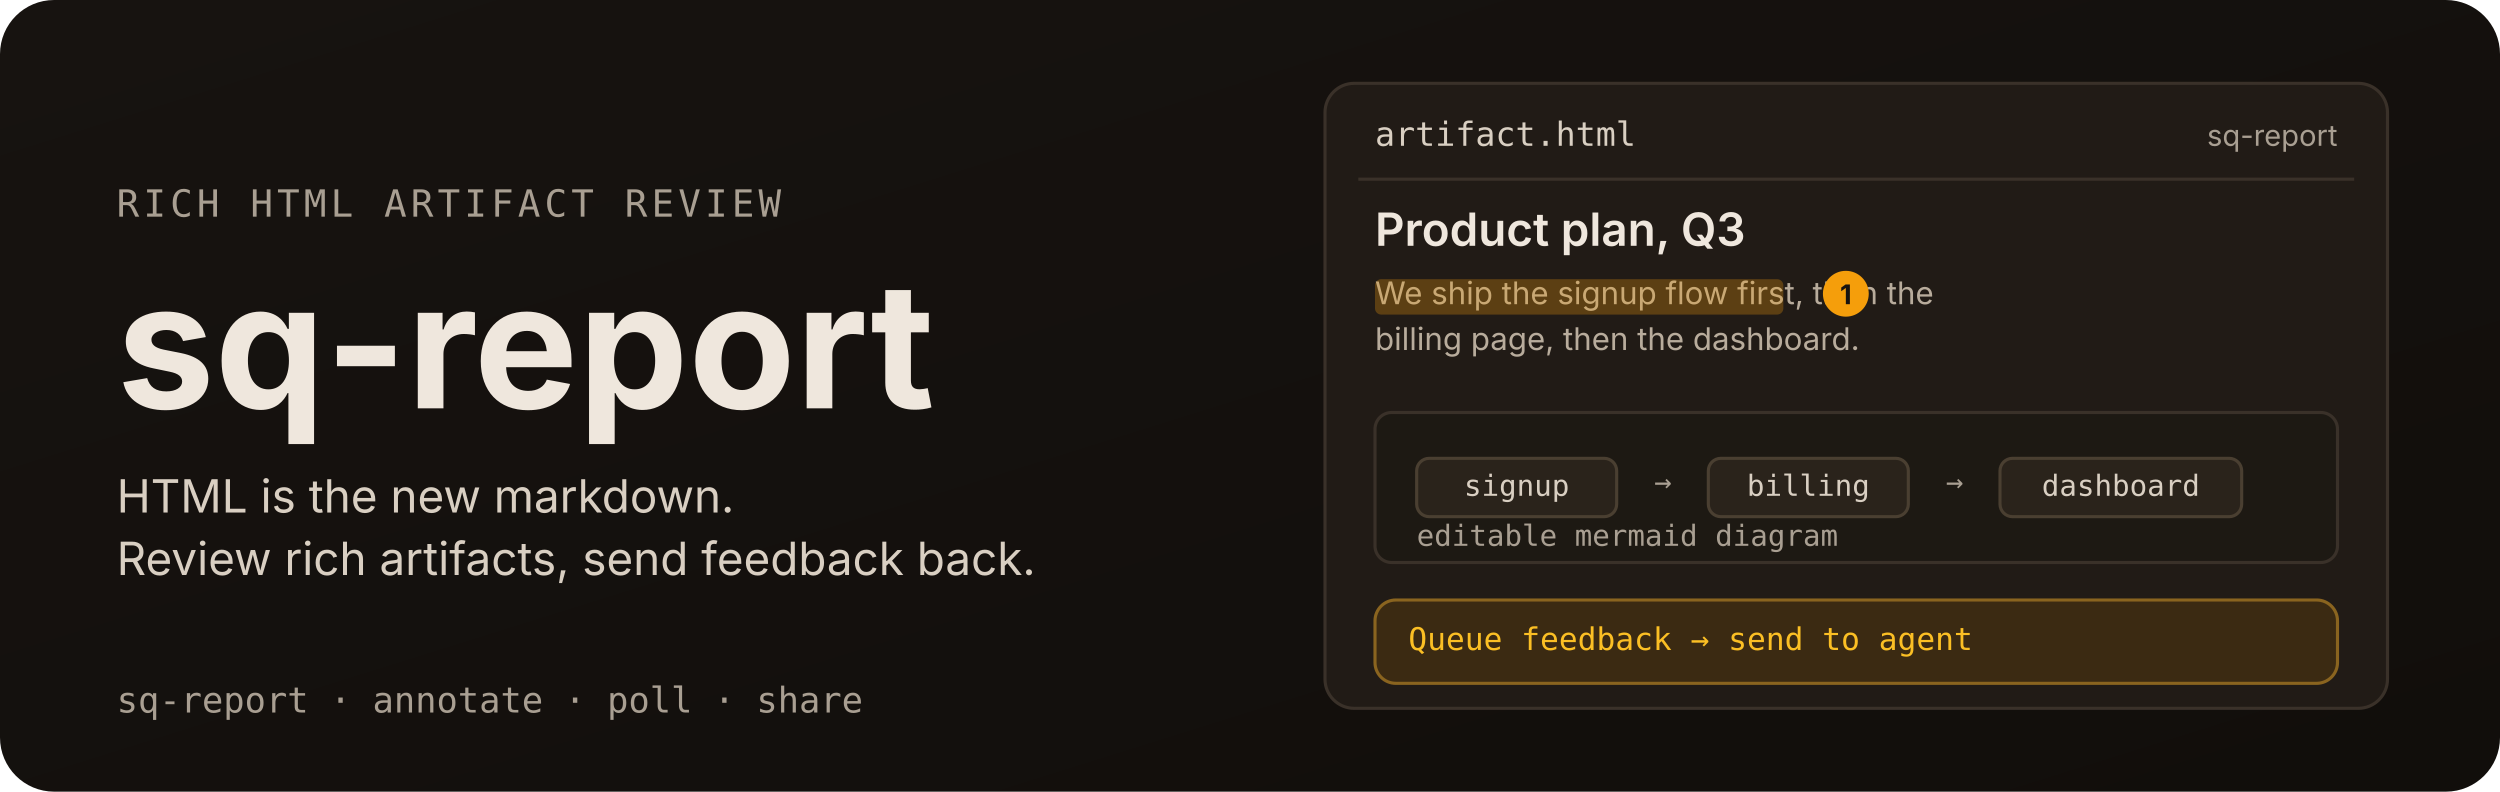
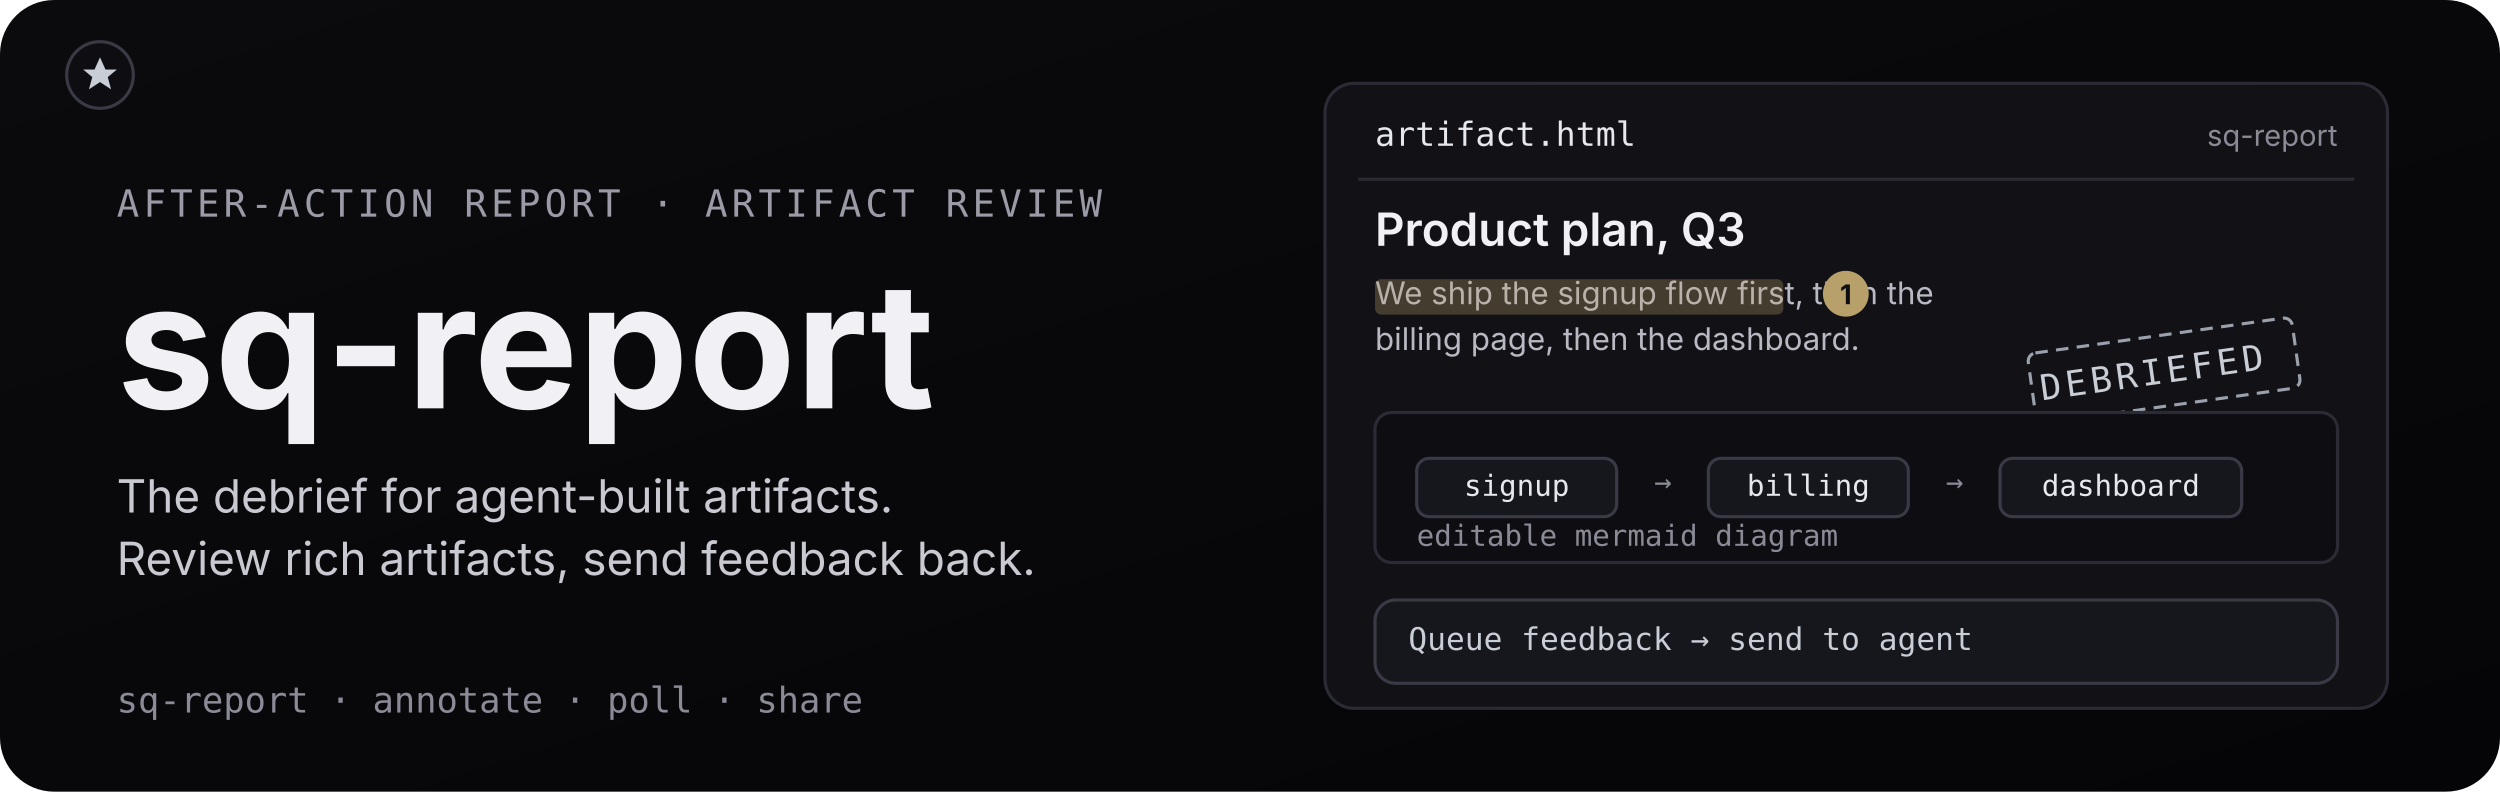
<svg xmlns="http://www.w3.org/2000/svg" width="1200" height="380" viewBox="0 0 1200 380" role="img" aria-labelledby="title desc">
  <defs>
    <linearGradient id="bg" x1="0" y1="0" x2="1" y2="1">
-       <stop offset="0" stop-color="#171310" />
-       <stop offset="1" stop-color="#110e0b" />
+       <stop offset="0" stop-color="#0b0b0e" />
+       <stop offset="1" stop-color="#050507" />
    </linearGradient>
  </defs>
  <rect width="1200" height="380" rx="26" fill="url(#bg)" />
+   <g id="unit-patch" transform="translate(48 36)">
+     <circle r="16" fill="#0d0d12" stroke="#3a3a46" stroke-width="1.5" />
+     <path d="M0 -8.5 L2.63 -2.63 L8.08 -2.63 L3.72 1.01 L5.31 6.87 L0 3.4 L-5.31 6.87 L-3.72 1.01 L-8.08 -2.63 L-2.63 -2.63 Z" fill="#c9cdd6" />
+   </g>
  <g id="title-block" transform="translate(56 104)">
-     <text x="0" y="0" font-family="ui-monospace, SFMono-Regular, Menlo, monospace" font-size="18" fill="#a99f92" letter-spacing="2">RICH HTML ARTIFACT REVIEW</text>
-     <text x="0" y="92" font-family="-apple-system, BlinkMacSystemFont, Segoe UI, PingFang SC, sans-serif" font-size="84" font-weight="700" fill="#efe7dd">sq-report</text>
-     <text x="0" y="142" font-family="-apple-system, BlinkMacSystemFont, Segoe UI, PingFang SC, sans-serif" font-size="22" fill="#d9cfc2">HTML is the new markdown.</text>
-     <text x="0" y="172" font-family="-apple-system, BlinkMacSystemFont, Segoe UI, PingFang SC, sans-serif" font-size="22" fill="#d9cfc2">Review rich artifacts, send feedback back.</text>
-     <text x="0" y="238" font-family="ui-monospace, SFMono-Regular, Menlo, monospace" font-size="17" fill="#a99f92">sq-report · annotate · poll · share</text>
+     <text x="0" y="0" font-family="ui-monospace, SFMono-Regular, Menlo, monospace" font-size="18" fill="#9b9ba8" letter-spacing="2">AFTER-ACTION REPORT · ARTIFACT REVIEW</text>
+     <text x="0" y="92" font-family="-apple-system, BlinkMacSystemFont, Segoe UI, PingFang SC, sans-serif" font-size="84" font-weight="700" fill="#f1f1f5">sq-report</text>
+     <text x="0" y="142" font-family="-apple-system, BlinkMacSystemFont, Segoe UI, PingFang SC, sans-serif" font-size="22" fill="#c9c9d2">The debrief for agent-built artifacts.</text>
+     <text x="0" y="172" font-family="-apple-system, BlinkMacSystemFont, Segoe UI, PingFang SC, sans-serif" font-size="22" fill="#c9c9d2">Review rich artifacts, send feedback back.</text>
+     <text x="0" y="238" font-family="ui-monospace, SFMono-Regular, Menlo, monospace" font-size="17" fill="#8b8b98">sq-report · annotate · poll · share</text>
  </g>
  <g id="artifact" transform="translate(636 40)">
-     <rect width="510" height="300" rx="14" fill="#211b16" stroke="#3a3129" stroke-width="1.5" />
-     <text x="24" y="30" font-family="ui-monospace, SFMono-Regular, Menlo, monospace" font-size="16" fill="#d9cfc2">artifact.html</text>
-     <text x="486" y="30" font-family="-apple-system, BlinkMacSystemFont, Segoe UI, PingFang SC, sans-serif" font-size="14" fill="#a99f92" text-anchor="end">sq-report</text>
-     <line x1="16" y1="46" x2="494" y2="46" stroke="#3a3129" stroke-width="1.5" />
-     <text x="24" y="78" font-family="-apple-system, BlinkMacSystemFont, Segoe UI, PingFang SC, sans-serif" font-size="22" font-weight="600" fill="#efe7dd">Product plan, Q3</text>
-     <g font-family="-apple-system, BlinkMacSystemFont, Segoe UI, PingFang SC, sans-serif" font-size="15" fill="#b8ac9c">
+     <rect width="510" height="300" rx="14" fill="#111116" stroke="#2b2b35" stroke-width="1.5" />
+     <text x="24" y="30" font-family="ui-monospace, SFMono-Regular, Menlo, monospace" font-size="16" fill="#e6e8ee">artifact.html</text>
+     <text x="486" y="30" font-family="-apple-system, BlinkMacSystemFont, Segoe UI, PingFang SC, sans-serif" font-size="14" fill="#8b8b98" text-anchor="end">sq-report</text>
+     <line x1="16" y1="46" x2="494" y2="46" stroke="#2b2b35" stroke-width="1.5" />
+     <g transform="translate(466 128) rotate(-8)" text-anchor="end">
+       <rect x="-128" y="-16" width="128" height="34" rx="4" fill="none" stroke="#9aa0ac" stroke-width="1.5" stroke-dasharray="6 4" />
+       <text x="-16" y="7" font-family="ui-monospace, SFMono-Regular, Menlo, monospace" font-size="17" fill="#c9cdd6" letter-spacing="2">DEBRIEFED</text>
+     </g>
+     <text x="24" y="78" font-family="-apple-system, BlinkMacSystemFont, Segoe UI, PingFang SC, sans-serif" font-size="22" font-weight="600" fill="#f1f1f5">Product plan, Q3</text>
+     <g font-family="-apple-system, BlinkMacSystemFont, Segoe UI, PingFang SC, sans-serif" font-size="15" fill="#b9b9c4">
      <text x="24" y="106">We ship the signup flow first, then the</text>
      <text x="24" y="128">billing page, then the dashboard.</text>
    </g>
-     <rect x="24" y="94" width="196" height="17" rx="3" fill="#f59e0b" opacity="0.28" />
-     <circle cx="250" cy="101" r="11" fill="#f59e0b" />
-     <text x="250" y="106" font-family="-apple-system, BlinkMacSystemFont, Segoe UI, PingFang SC, sans-serif" font-size="13" font-weight="700" fill="#171310" text-anchor="middle">1</text>
-     <rect x="24" y="158" width="462" height="72" rx="8" fill="#1d1913" stroke="#3a3129" stroke-width="1.5" />
+     <rect x="24" y="94" width="196" height="17" rx="3" fill="#b7a06a" opacity="0.3" />
+     <circle cx="250" cy="101" r="11" fill="#b7a06a" />
+     <text x="250" y="106" font-family="-apple-system, BlinkMacSystemFont, Segoe UI, PingFang SC, sans-serif" font-size="13" font-weight="700" fill="#0d0d12" text-anchor="middle">1</text>
+     <rect x="24" y="158" width="462" height="72" rx="8" fill="#0d0d12" stroke="#2b2b35" stroke-width="1.5" />
    <g font-family="ui-monospace, SFMono-Regular, Menlo, monospace" font-size="14">
-       <rect x="44" y="180" width="96" height="28" rx="6" fill="#2a231b" stroke="#4a3f31" stroke-width="1.5" />
-       <text x="92" y="198" fill="#d9cfc2" text-anchor="middle">signup</text>
-       <text x="158" y="196" fill="#a99f92">→</text>
-       <rect x="184" y="180" width="96" height="28" rx="6" fill="#2a231b" stroke="#4a3f31" stroke-width="1.5" />
-       <text x="232" y="198" fill="#d9cfc2" text-anchor="middle">billing</text>
-       <text x="298" y="196" fill="#a99f92">→</text>
-       <rect x="324" y="180" width="116" height="28" rx="6" fill="#2a231b" stroke="#4a3f31" stroke-width="1.5" />
-       <text x="382" y="198" fill="#d9cfc2" text-anchor="middle">dashboard</text>
-       <text x="44" y="222" fill="#a99f92">editable mermaid diagram</text>
+       <rect x="44" y="180" width="96" height="28" rx="6" fill="#16161d" stroke="#3a3a46" stroke-width="1.5" />
+       <text x="92" y="198" fill="#e6e8ee" text-anchor="middle">signup</text>
+       <text x="158" y="196" fill="#8b8b98">→</text>
+       <rect x="184" y="180" width="96" height="28" rx="6" fill="#16161d" stroke="#3a3a46" stroke-width="1.5" />
+       <text x="232" y="198" fill="#e6e8ee" text-anchor="middle">billing</text>
+       <text x="298" y="196" fill="#8b8b98">→</text>
+       <rect x="324" y="180" width="116" height="28" rx="6" fill="#16161d" stroke="#3a3a46" stroke-width="1.5" />
+       <text x="382" y="198" fill="#e6e8ee" text-anchor="middle">dashboard</text>
+       <text x="44" y="222" fill="#8b8b98">editable mermaid diagram</text>
    </g>
-     <rect x="24" y="248" width="462" height="40" rx="10" fill="#3b2a12" stroke="#8a641f" stroke-width="1.5" />
-     <text x="40" y="272" font-family="ui-monospace, SFMono-Regular, Menlo, monospace" font-size="15" fill="#fbbf24">Queue feedback → send to agent</text>
+     <rect x="24" y="248" width="462" height="40" rx="10" fill="#16161d" stroke="#3a3a46" stroke-width="1.5" />
+     <text x="40" y="272" font-family="ui-monospace, SFMono-Regular, Menlo, monospace" font-size="15" fill="#c9cdd6">Queue feedback → send to agent</text>
  </g>
</svg>
